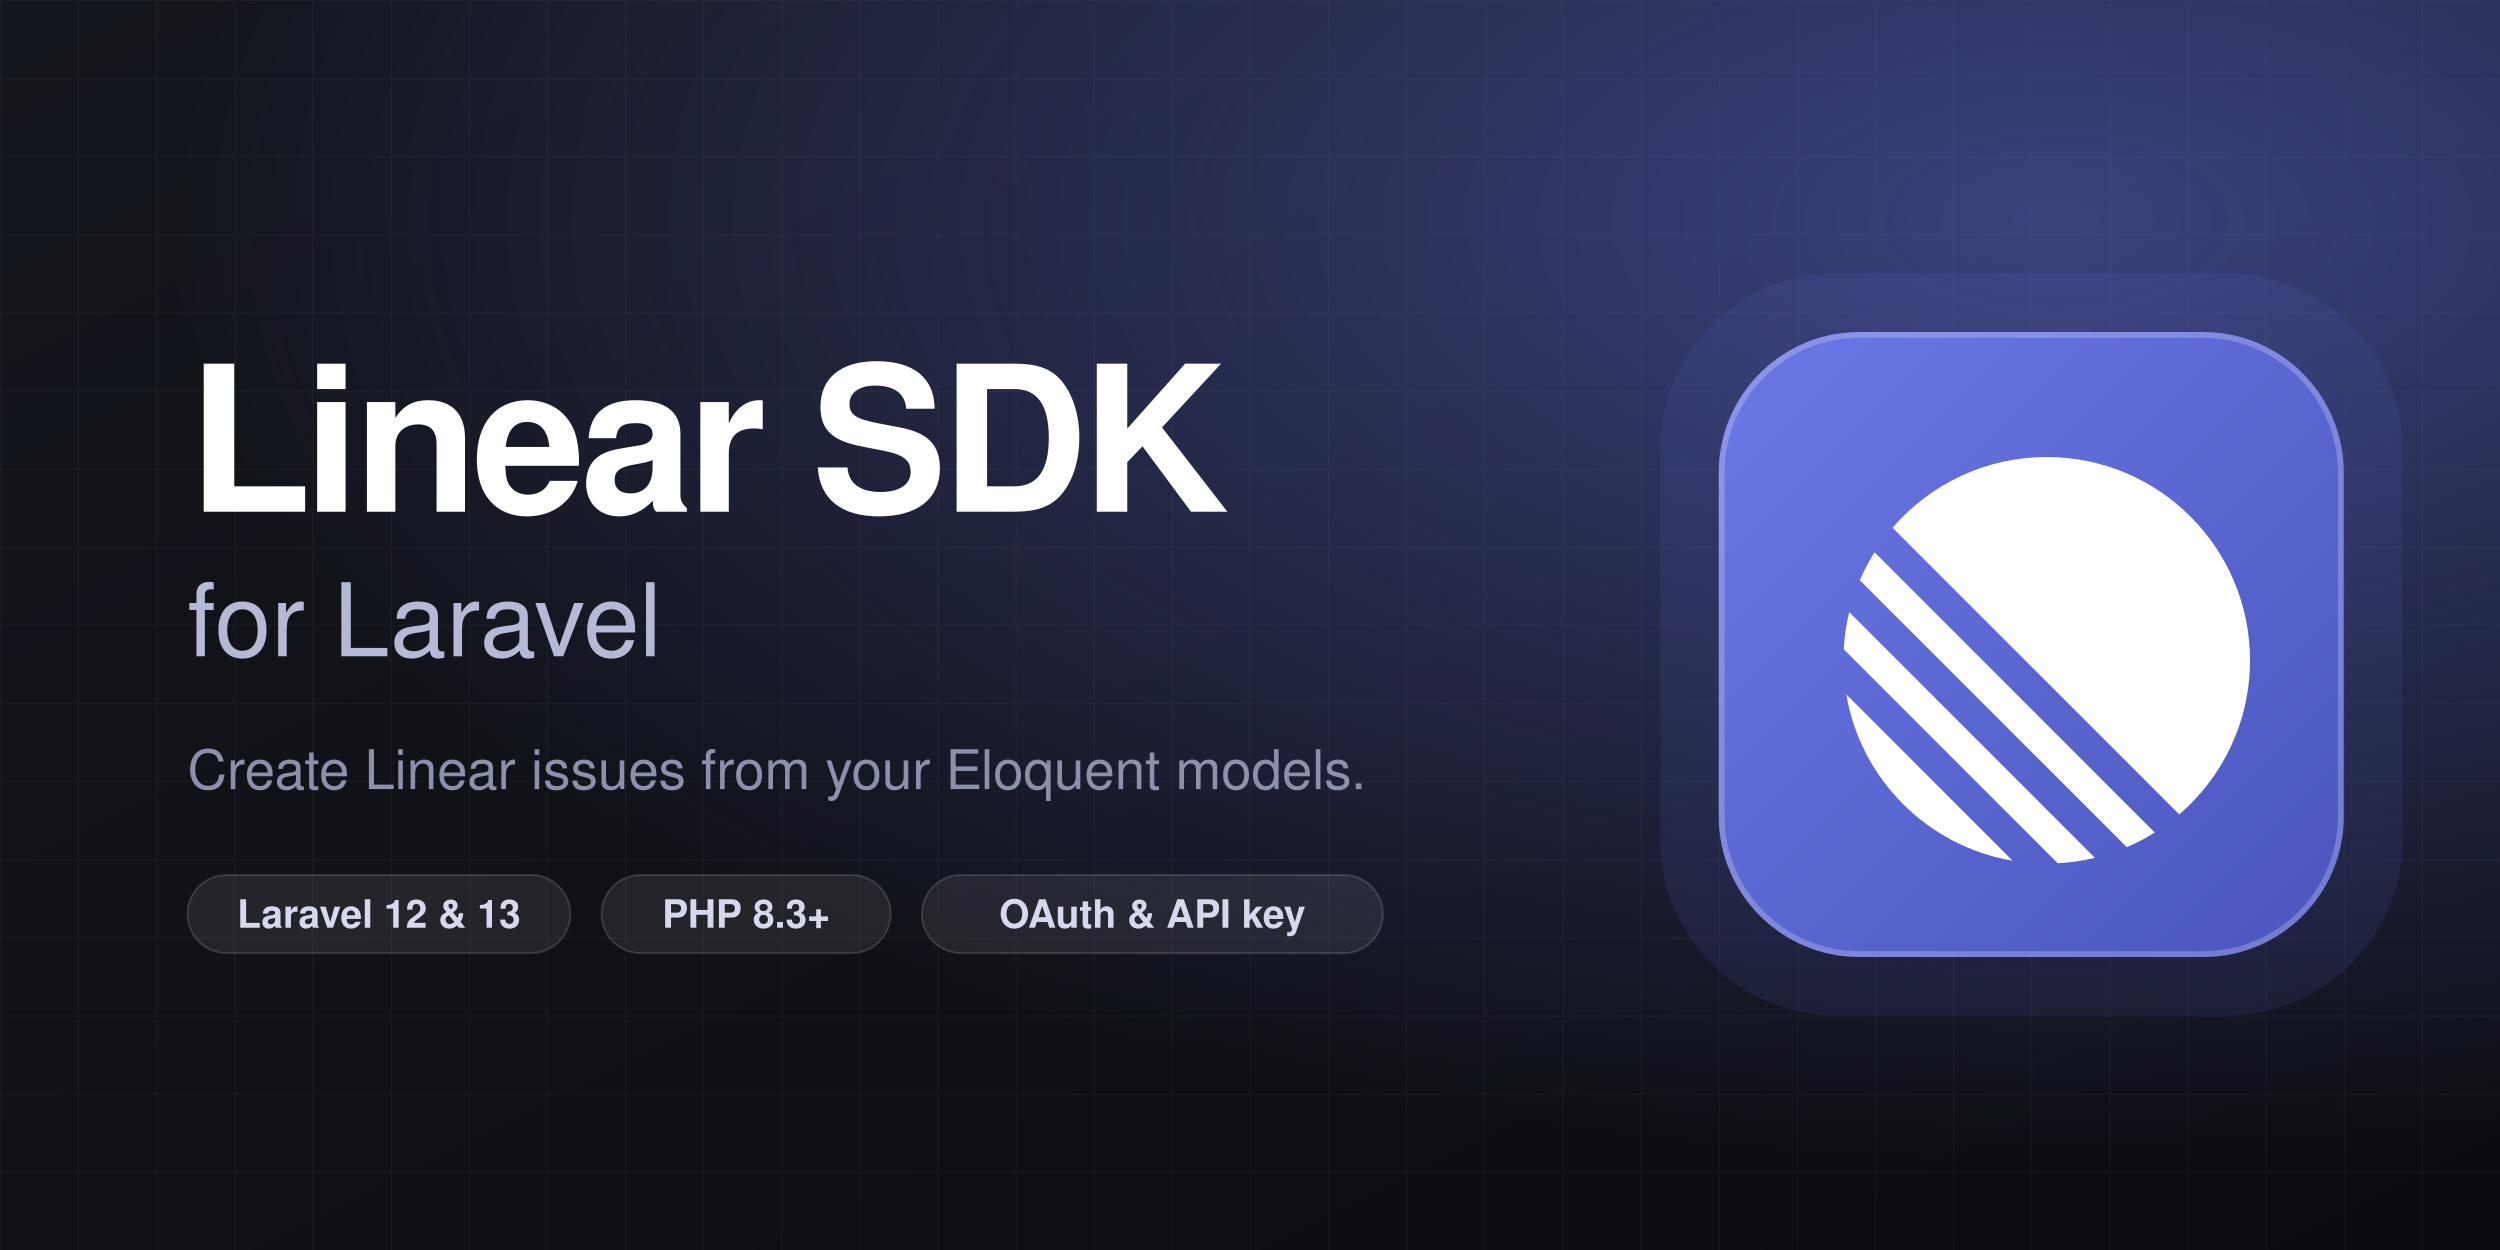
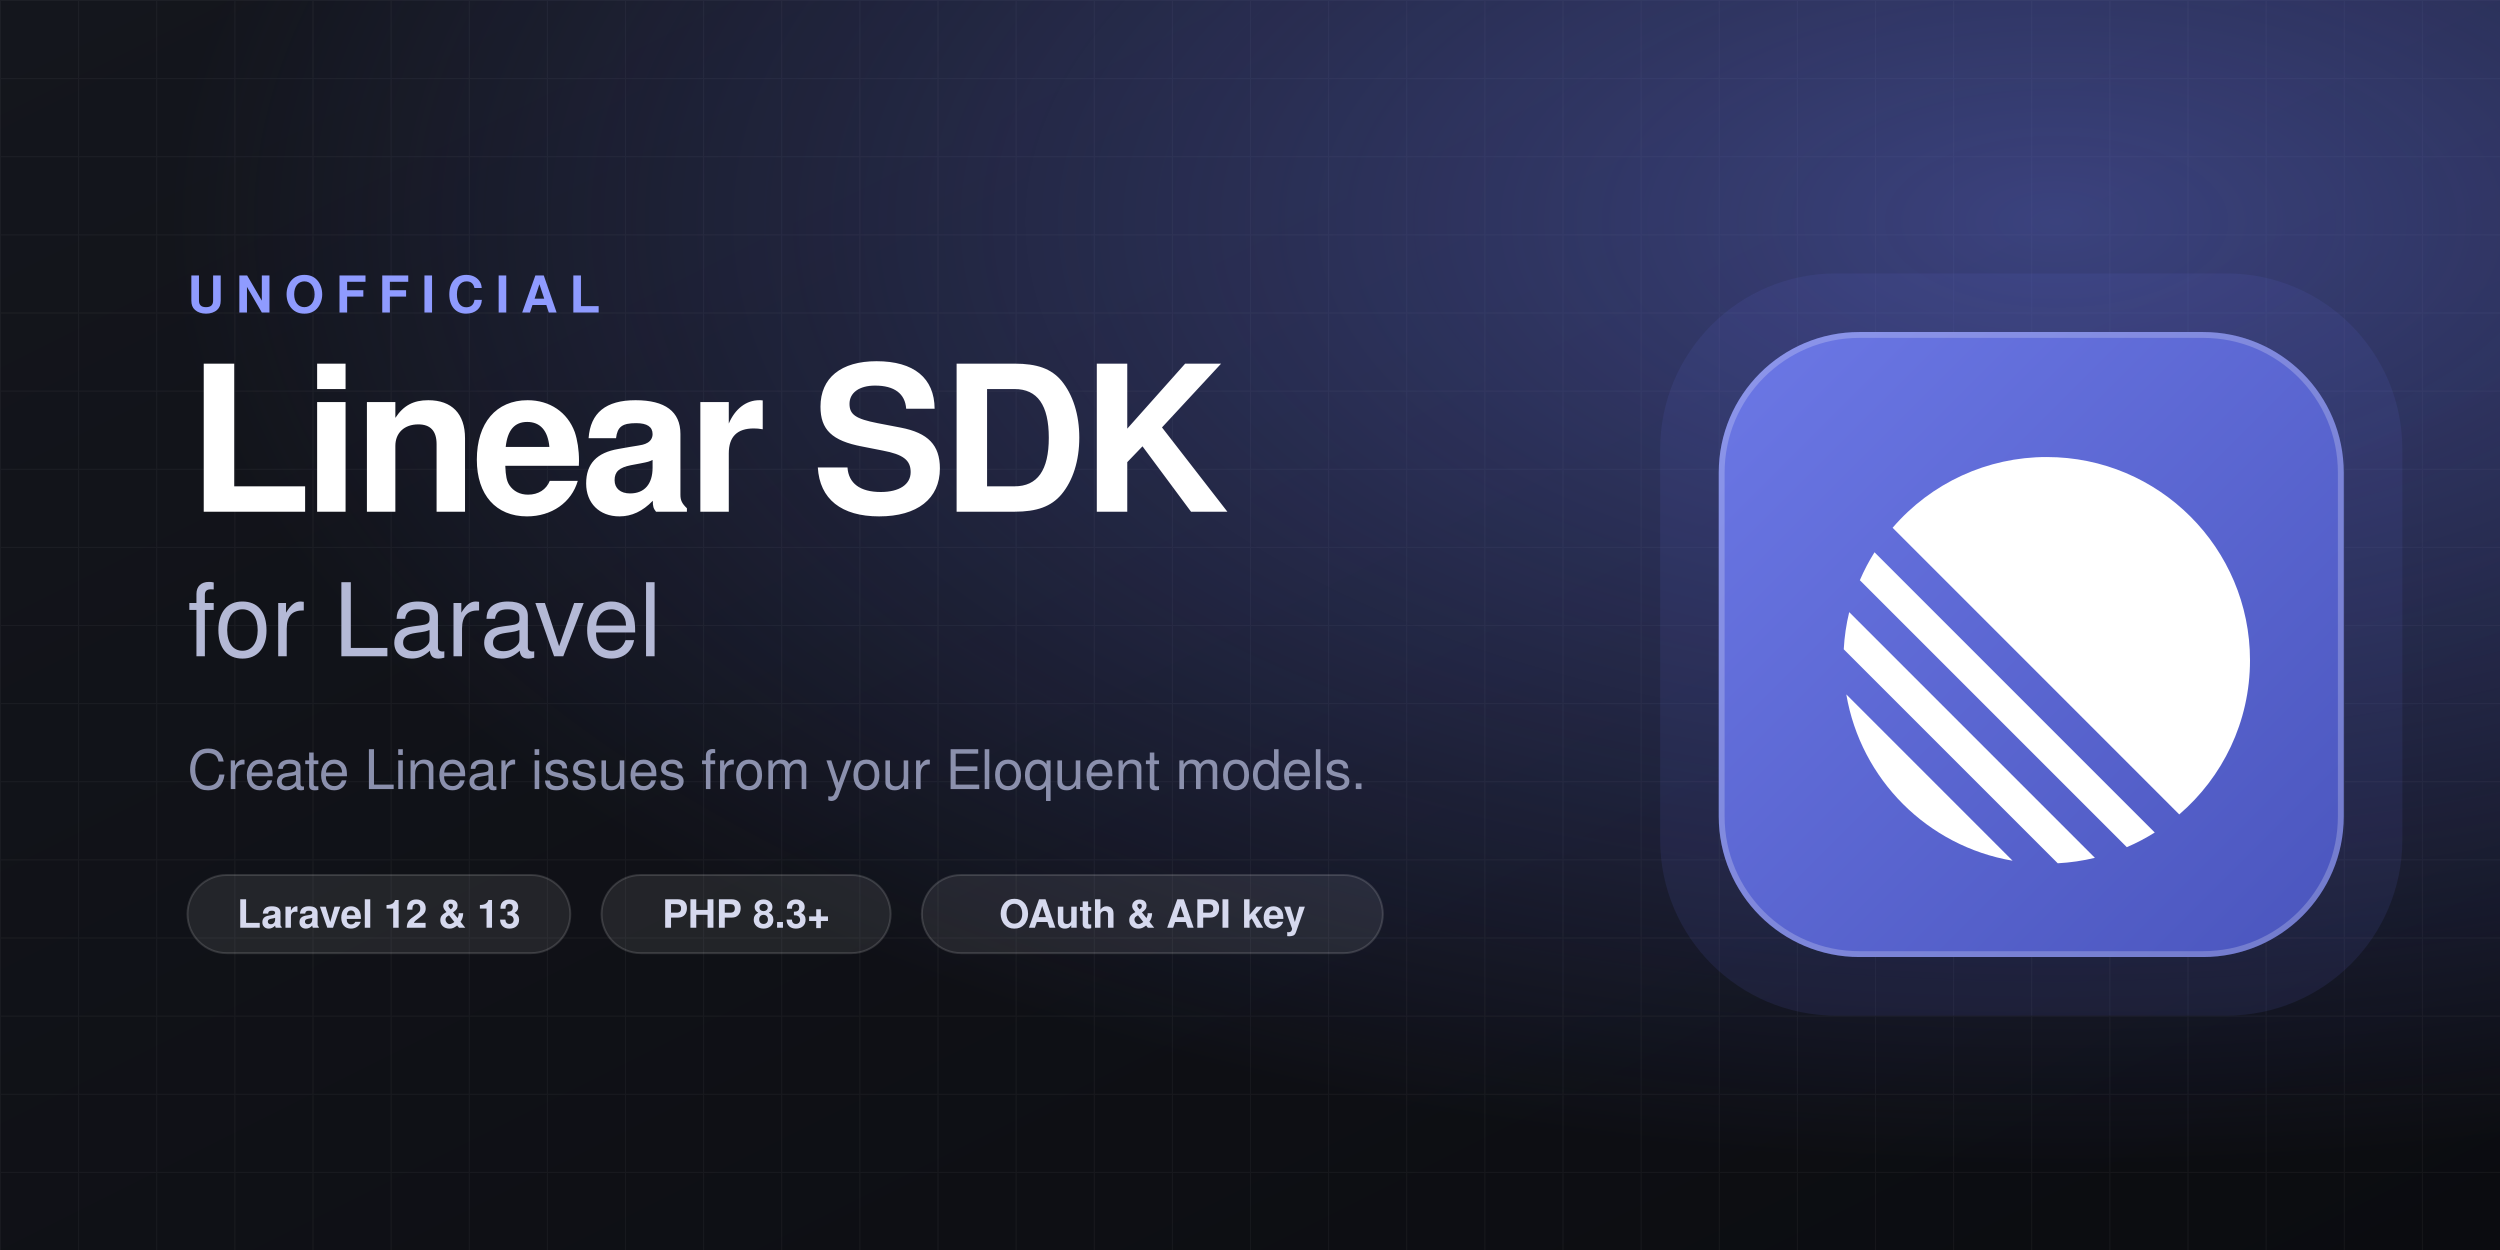
<svg xmlns="http://www.w3.org/2000/svg" width="1280" height="640" viewBox="0 0 1280 640" role="img" aria-label="Linear SDK for Laravel">
  <defs>
    <linearGradient id="bg" x1="0" y1="0" x2="1" y2="1">
      <stop offset="0" stop-color="#14161d" />
      <stop offset="1" stop-color="#0b0c10" />
    </linearGradient>
    <radialGradient id="glow" cx="0.82" cy="0.18" r="0.75">
      <stop offset="0" stop-color="#5E6AD2" stop-opacity="0.55" />
      <stop offset="1" stop-color="#5E6AD2" stop-opacity="0" />
    </radialGradient>
    <linearGradient id="tile" x1="0" y1="0" x2="1" y2="1">
      <stop offset="0" stop-color="#6c78e6" />
      <stop offset="1" stop-color="#4a55bd" />
    </linearGradient>
    <pattern id="grid" width="40" height="40" patternUnits="userSpaceOnUse">
      <path d="M40 0H0V40" fill="none" stroke="#ffffff" stroke-opacity="0.04" stroke-width="1" />
    </pattern>
  </defs>
  <rect width="1280" height="640" fill="url(#bg)" />
  <rect width="1280" height="640" fill="url(#grid)" />
  <rect width="1280" height="640" fill="url(#glow)" />
  <g transform="translate(880 170)">
    <rect x="-30" y="-30" width="380" height="380" rx="90" fill="#5E6AD2" fill-opacity="0.12" />
    <rect width="320" height="320" rx="72" fill="url(#tile)" />
    <rect x="1.5" y="1.5" width="317" height="317" rx="70.5" fill="none" stroke="#ffffff" stroke-opacity="0.22" stroke-width="3" />
    <g transform="translate(64 64) scale(8.6667)" fill="#ffffff">
      <path d="M2.886 4.18A11.982 11.982 0 0 1 11.99 0C18.624 0 24 5.376 24 12.009c0 3.64-1.62 6.903-4.18 9.105L2.887 4.18ZM1.817 5.626l16.556 16.556c-.524.33-1.075.62-1.65.866L.951 7.277c.247-.575.537-1.126.866-1.65ZM.322 9.163l14.515 14.515c-.71.172-1.443.282-2.195.322L0 11.358a12 12 0 0 1 .322-2.195Zm-.17 4.862 9.823 9.824a12.02 12.02 0 0 1-9.824-9.824Z" />
    </g>
  </g>
  <g font-family="Helvetica Neue, Helvetica, Arial, sans-serif">
+     <text x="96" y="160" font-size="26" font-weight="700" fill="#8f9bff" letter-spacing="6">UNOFFICIAL</text>
    <text x="96" y="262" font-size="104" font-weight="700" fill="#ffffff" letter-spacing="-3">Linear SDK</text>
    <text x="96" y="336" font-size="52" font-weight="400" fill="#b4b9d6">for Laravel</text>
    <text x="96" y="404" font-size="28" fill="#8b90ad">Create Linear issues from your Eloquent models.</text>
    <g transform="translate(96 448)" font-size="20" font-weight="600">
      <rect width="196" height="40" rx="20" fill="#ffffff" fill-opacity="0.08" stroke="#ffffff" stroke-opacity="0.14" />
      <text x="98" y="27" text-anchor="middle" fill="#d6d9ee">Laravel 12 &amp; 13</text>
      <rect x="212" width="148" height="40" rx="20" fill="#ffffff" fill-opacity="0.08" stroke="#ffffff" stroke-opacity="0.14" />
      <text x="286" y="27" text-anchor="middle" fill="#d6d9ee">PHP 8.3+</text>
      <rect x="376" width="236" height="40" rx="20" fill="#ffffff" fill-opacity="0.08" stroke="#ffffff" stroke-opacity="0.14" />
      <text x="494" y="27" text-anchor="middle" fill="#d6d9ee">OAuth &amp; API key</text>
    </g>
  </g>
</svg>
